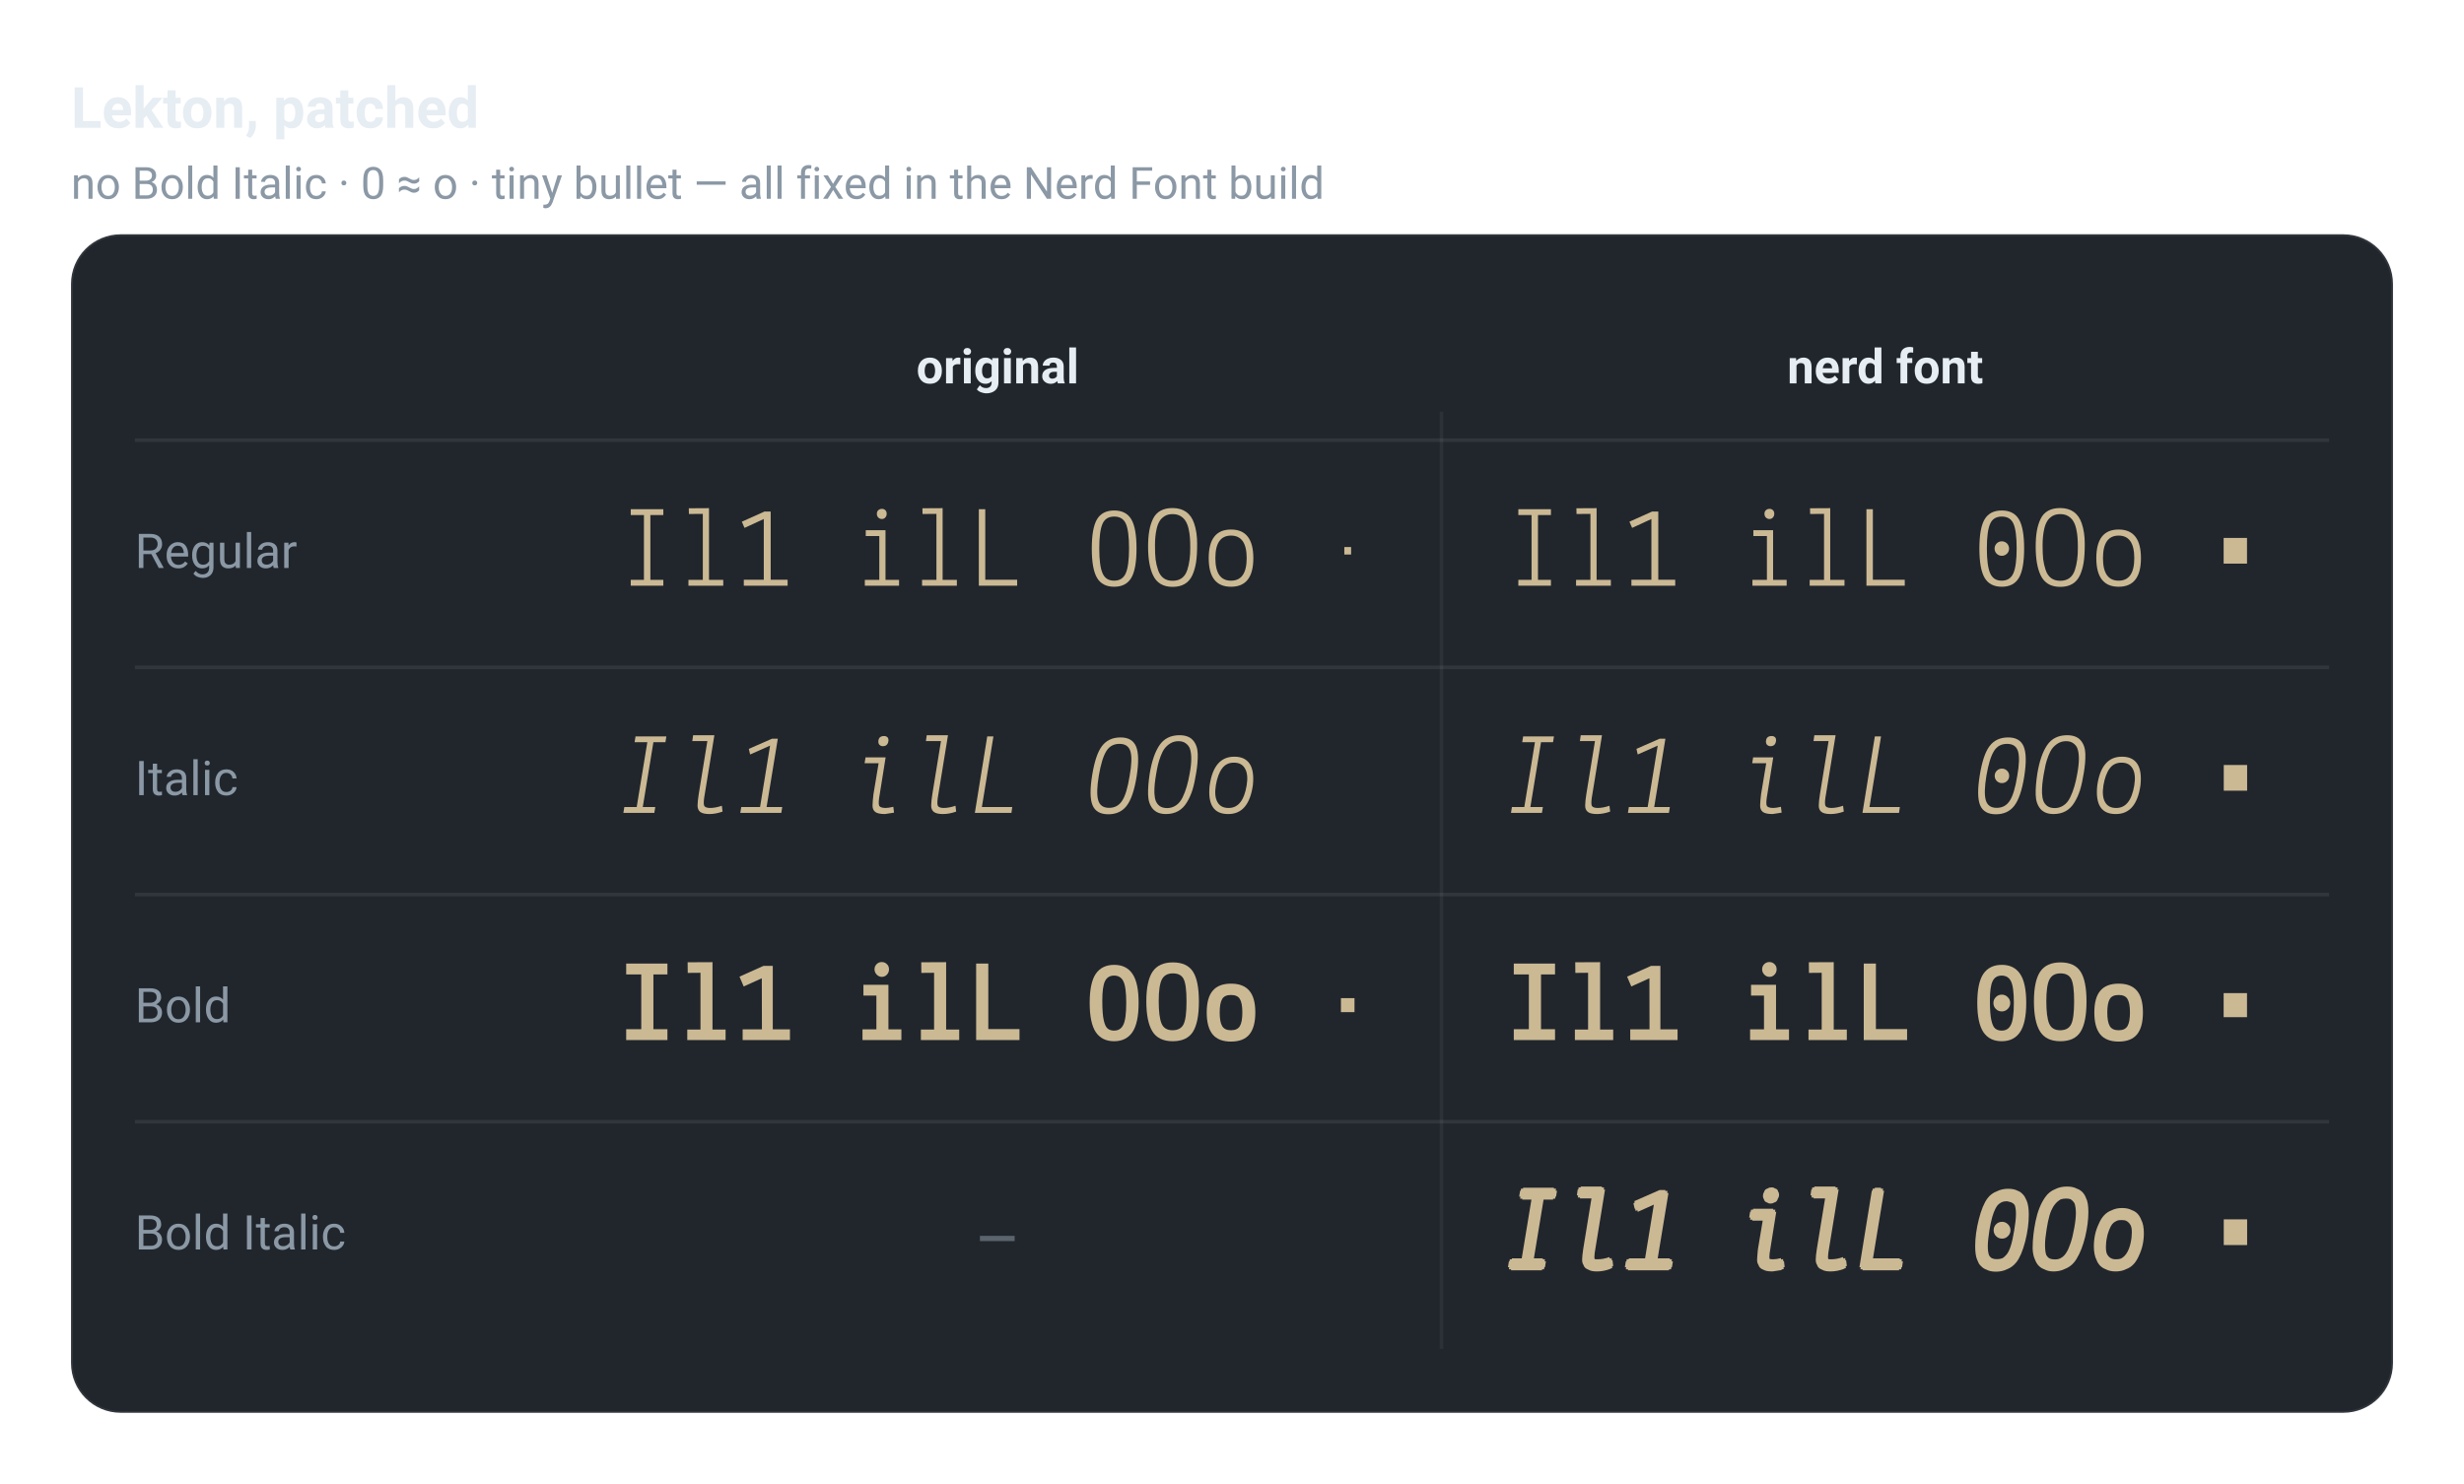
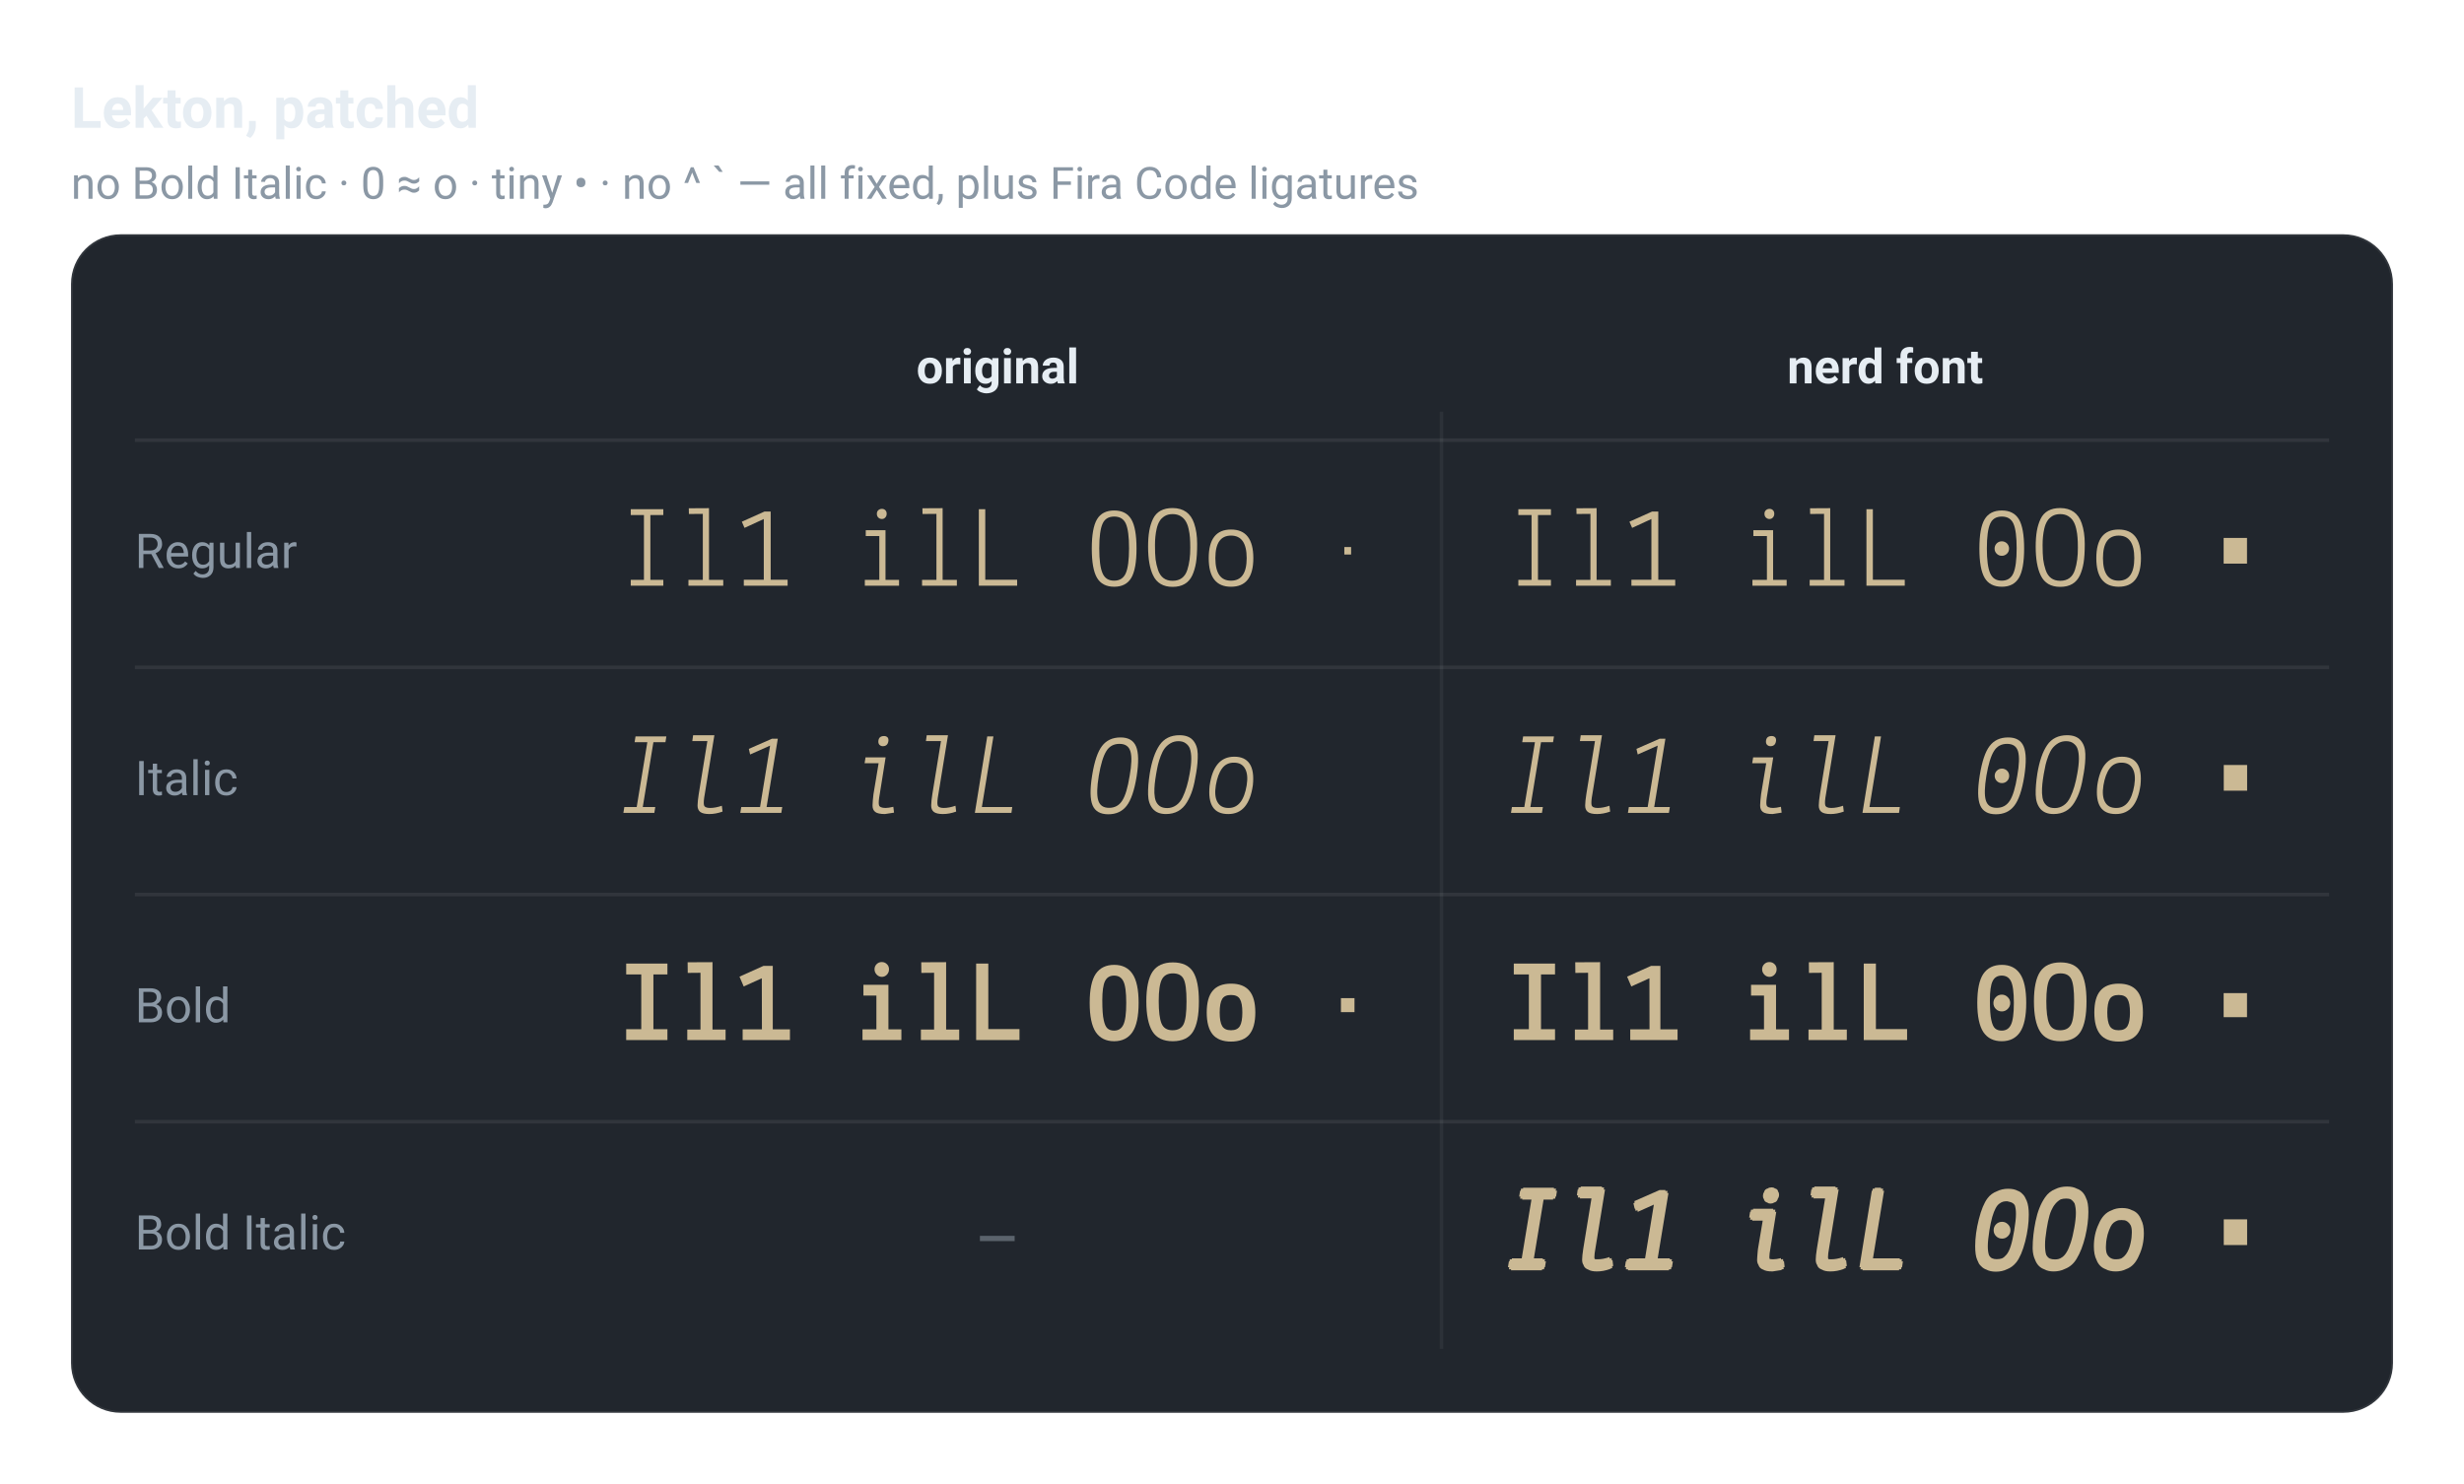
<svg xmlns="http://www.w3.org/2000/svg" viewBox="0 0 694 418" font-family="-apple-system,Segoe UI,Roboto,Helvetica,Arial,sans-serif">
  <style>.pbg{fill:#21262d;stroke:#ffffff14}.cap{fill:#e6edf3;font-size:16px;font-weight:700}.cap2{fill:#8b98a5;font-size:12.5px}.col{fill:#e6edf3;font-size:13.5px;font-weight:700}.lbl{fill:#8b98a5;font-size:13.5px}.ink{fill:#cbb994}.dash{fill:#5b636c;font-size:20px}.rule{stroke:#ffffff12}.vrule{stroke:#ffffff0d}.tag{fill:#e6edf3;font-size:12px;font-weight:700}.sub{fill:#8b98a5;font-size:10.5px}</style>
  <text class="cap" x="20" y="36">Lekton, patched</text>
-   <text class="cap2" x="20" y="56">no Bold Italic · 0 ≈ o · tiny bullet — all fixed in the Nerd Font build</text>
+   <text class="cap2" x="20" y="56">no Bold Italic · 0 ≈ o · tiny • · no ^ ` — all fixed, plus Fira Code ligatures</text>
  <rect class="pbg" x="20" y="66" width="654" height="332" rx="14" />
  <text class="col" x="281" y="108" text-anchor="middle">original</text>
  <text class="col" x="531" y="108" text-anchor="middle">nerd font</text>
  <line class="vrule" x1="406" y1="116" x2="406" y2="380" />
  <line class="rule" x1="38" y1="124" x2="656" y2="124" />
  <text class="lbl" x="38" y="160">Regular</text>
  <g class="ink" transform="translate(174 165) scale(0.0329 -0.0329)">
    <path transform="translate(0 0)" d="M111 0L111 50L224 50L224 605L111 605L111 655L390 655L390 605L279 605L279 50L390 50L390 0L111 0Z" />
    <path transform="translate(500 0)" d="M109 614L108 663L281 664L281 50L403 50L403 0L105 0L105 50L228 50L228 615L109 614Z" />
    <path transform="translate(1000 0)" d="M454 0L79 0L79 51L250 51L250 571L85 495L62 548L256 635L309 635L309 51L454 51L454 0Z" />
    <path transform="translate(2000 0)" d="M123 425L123 475L292 475L292 50L408 50L408 0L115 0L115 50L239 50L239 425L123 425ZM230 584Q218 596 218 616Q218 635 230 646Q243 658 261 658Q279 658 290 647Q302 636 302 616Q302 596 290 584Q279 571 261 571Q243 571 230 584Z" />
    <path transform="translate(2500 0)" d="M109 614L108 663L281 664L281 50L403 50L403 0L105 0L105 50L228 50L228 615L109 614Z" />
    <path transform="translate(3000 0)" d="M419 51L419 0L91 0L91 655L146 655L146 51L419 51Z" />
    <path transform="translate(4000 0)" d="M103 569Q148 644 250 644Q351 644 396 569Q441 494 441 318Q441 143 396 67Q351 -9 250 -9Q148 -9 103 67Q58 143 58 318Q58 494 103 569ZM249 43Q321 43 349 107Q377 171 377 320Q377 468 350 530Q323 592 250 592Q177 592 150 530Q122 467 122 319Q122 171 150 107Q177 43 249 43Z" />
    <path transform="translate(4500 0)" d="M40 334Q40 412 50 469Q60 526 82 572Q127 665 250 665Q390 664 434 534Q460 459 460 358Q460 256 450 196Q440 136 418 88Q372 -10 250 -10Q130 -10 83 88Q40 177 40 334ZM401 326Q401 380 398 413Q396 446 387 486Q378 526 362 552Q347 578 318 596Q290 613 250 613Q210 613 182 596Q153 578 138 552Q122 526 113 486Q99 424 99 348Q99 273 104 226Q110 180 125 135Q156 42 250 42Q346 42 376 136Q402 216 401 326Z" />
    <path transform="translate(5000 0)" d="M250 481Q441 481 441 236Q441 -9 250 -9Q59 -9 59 236Q59 481 250 481ZM116 236Q116 43 250 43Q384 43 384 236Q384 429 250 429Q116 429 116 236Z" />
    <path transform="translate(6000 0)" d="M278 331L278 267L220 267L220 331L278 331Z" />
  </g>
  <g class="ink" transform="translate(424 165) scale(0.0329 -0.0329)">
    <path transform="translate(0 0)" d="M111 0L111 50L224 50L224 605L111 605L111 655L390 655L390 605L279 605L279 50L390 50L390 0L111 0Z" />
    <path transform="translate(500 0)" d="M109 614L108 663L281 664L281 50L403 50L403 0L105 0L105 50L228 50L228 615L109 614Z" />
    <path transform="translate(1000 0)" d="M454 0L79 0L79 51L250 51L250 571L85 495L62 548L256 635L309 635L309 51L454 51L454 0Z" />
    <path transform="translate(2000 0)" d="M123 425L123 475L292 475L292 50L408 50L408 0L115 0L115 50L239 50L239 425L123 425ZM230 584Q218 596 218 616Q218 635 230 646Q243 658 261 658Q279 658 290 647Q302 636 302 616Q302 596 290 584Q279 571 261 571Q243 571 230 584Z" />
    <path transform="translate(2500 0)" d="M109 614L108 663L281 664L281 50L403 50L403 0L105 0L105 50L228 50L228 615L109 614Z" />
    <path transform="translate(3000 0)" d="M419 51L419 0L91 0L91 655L146 655L146 51L419 51Z" />
    <path transform="translate(4000 0)" d="M103 569Q148 644 250 644Q351 644 396 569Q441 494 441 318Q441 143 396 67Q351 -9 250 -9Q148 -9 103 67Q58 143 58 318Q58 494 103 569ZM249 43Q321 43 349 107Q377 171 377 320Q377 468 350 530Q323 592 250 592Q177 592 150 530Q122 467 122 319Q122 171 150 107Q177 43 249 43ZM312 318Q312 292 294 274Q275 256 250 256Q224 256 206 274Q188 292 188 318Q188 343 206 362Q224 380 250 380Q275 380 294 362Q312 343 312 318Z" />
    <path transform="translate(4500 0)" d="M40 334Q40 412 50 469Q60 526 82 572Q127 665 250 665Q390 664 434 534Q460 459 460 358Q460 256 450 196Q440 136 418 88Q372 -10 250 -10Q130 -10 83 88Q40 177 40 334ZM401 326Q401 380 398 413Q396 446 387 486Q378 526 362 552Q347 578 318 596Q290 613 250 613Q210 613 182 596Q153 578 138 552Q122 526 113 486Q99 424 99 348Q99 273 104 226Q110 180 125 135Q156 42 250 42Q346 42 376 136Q402 216 401 326Z" />
    <path transform="translate(5000 0)" d="M250 481Q441 481 441 236Q441 -9 250 -9Q59 -9 59 236Q59 481 250 481ZM116 236Q116 43 250 43Q384 43 384 236Q384 429 250 429Q116 429 116 236Z" />
    <path transform="translate(6000 0)" d="M349 409L349 189L149 189L149 409L349 409Z" />
  </g>
  <line class="rule" x1="38" y1="188" x2="656" y2="188" />
  <text class="lbl" x="38" y="224">Italic</text>
  <g class="ink" transform="translate(174 229) scale(0.0329 -0.0329)">
    <path transform="translate(0 0)" d="M305 605L214 50L321 50L313 0L48 0L56 50L162 50L253 605L144 605L152 655L416 655L408 605L305 605Z" />
    <path transform="translate(500 0)" d="M193 160L267 615L138 615L145 665L327 665L245 162Q232 92 238 67Q244 42 290 42Q336 42 391 61L397 11Q338 -10 284 -10Q230 -10 206 8Q182 27 183 65Q184 103 193 160Z" />
    <path transform="translate(1000 0)" d="M400 0L49 0L57 50L218 50L304 576L133 500L122 548L320 635L370 635L274 50L408 50L400 0Z" />
    <path transform="translate(2000 0)" d="M231 616Q235 658 280 658Q297 658 308 648Q319 638 317 616Q311 571 269 571Q253 571 241 582Q229 594 231 616ZM365 2L359 52Q317 42 293 42Q242 42 236 67Q230 92 243 162L293 475L121 475L113 425L233 425L189 160Q182 103 181 65Q180 27 204 8Q228 -10 287 -10L365 2Z" />
    <path transform="translate(2500 0)" d="M193 160L267 615L138 615L145 665L327 665L245 162Q232 92 238 67Q244 42 290 42Q336 42 391 61L397 11Q338 -10 284 -10Q230 -10 206 8Q182 27 183 65Q184 103 193 160Z" />
    <path transform="translate(3000 0)" d="M377 50L370 0L57 0L163 655L216 655L117 50L377 50Z" />
    <path transform="translate(4000 0)" d="M146 573Q201 645 302 646Q404 647 437 569Q470 491 442 312Q413 133 356 60Q300 -12 199 -12Q98 -12 65 64Q32 141 61 321Q90 501 146 573ZM113 108Q132 43 206 43Q279 43 318 104Q358 165 382 316Q408 460 389 526Q370 591 295 591Q220 591 182 528Q143 465 118 318Q94 172 113 108Z" />
    <path transform="translate(4500 0)" d="M309 665Q386 665 424 622Q463 578 465 505Q467 432 452 344Q438 255 420 197Q402 139 372 90Q312 -10 193 -10Q118 -10 80 35Q42 80 40 156Q38 233 54 336Q80 495 138 580Q196 665 309 665ZM125 414Q117 380 109 333Q101 286 97 248Q93 210 94 169Q96 128 106 102Q117 75 140 58Q164 41 204 41Q245 41 280 65Q314 88 336 134Q375 214 396 336Q423 482 397 552Q387 578 362 596Q338 614 300 614Q262 614 232 596Q202 578 182 552Q163 527 148 487Q133 447 125 414Z" />
    <path transform="translate(5000 0)" d="M227 -10Q41 -12 67 234Q102 481 277 481Q368 482 409 421Q450 360 437 237Q402 -10 227 -10ZM370 379Q342 430 276 430Q210 431 173 380Q136 330 120 236Q105 143 134 92Q163 41 230 42Q352 42 384 236Q399 328 370 379Z" />
  </g>
  <g class="ink" transform="translate(424 229) scale(0.0329 -0.0329)">
    <path transform="translate(0 0)" d="M305 605L214 50L321 50L313 0L48 0L56 50L162 50L253 605L144 605L152 655L416 655L408 605L305 605Z" />
    <path transform="translate(500 0)" d="M193 160L267 615L138 615L145 665L327 665L245 162Q232 92 238 67Q244 42 290 42Q336 42 391 61L397 11Q338 -10 284 -10Q230 -10 206 8Q182 27 183 65Q184 103 193 160Z" />
    <path transform="translate(1000 0)" d="M400 0L49 0L57 50L218 50L304 576L133 500L122 548L320 635L370 635L274 50L408 50L400 0Z" />
    <path transform="translate(2000 0)" d="M231 616Q235 658 280 658Q297 658 308 648Q319 638 317 616Q311 571 269 571Q253 571 241 582Q229 594 231 616ZM365 2L359 52Q317 42 293 42Q242 42 236 67Q230 92 243 162L293 475L121 475L113 425L233 425L189 160Q182 103 181 65Q180 27 204 8Q228 -10 287 -10L365 2Z" />
    <path transform="translate(2500 0)" d="M193 160L267 615L138 615L145 665L327 665L245 162Q232 92 238 67Q244 42 290 42Q336 42 391 61L397 11Q338 -10 284 -10Q230 -10 206 8Q182 27 183 65Q184 103 193 160Z" />
    <path transform="translate(3000 0)" d="M377 50L370 0L57 0L163 655L216 655L117 50L377 50Z" />
    <path transform="translate(4000 0)" d="M146 573Q201 645 302 646Q404 647 437 569Q470 491 442 312Q413 133 356 60Q300 -12 199 -12Q98 -12 65 64Q32 141 61 321Q90 501 146 573ZM113 108Q132 43 206 43Q279 43 318 104Q358 165 382 316Q408 460 389 526Q370 591 295 591Q220 591 182 528Q143 465 118 318Q94 172 113 108ZM313 317Q313 291 295 273Q277 255 251 255Q225 255 207 273Q189 291 189 317Q189 343 207 361Q225 379 251 379Q277 379 295 361Q313 343 313 317Z" />
    <path transform="translate(4500 0)" d="M309 665Q386 665 424 622Q463 578 465 505Q467 432 452 344Q438 255 420 197Q402 139 372 90Q312 -10 193 -10Q118 -10 80 35Q42 80 40 156Q38 233 54 336Q80 495 138 580Q196 665 309 665ZM125 414Q117 380 109 333Q101 286 97 248Q93 210 94 169Q96 128 106 102Q117 75 140 58Q164 41 204 41Q245 41 280 65Q314 88 336 134Q375 214 396 336Q423 482 397 552Q387 578 362 596Q338 614 300 614Q262 614 232 596Q202 578 182 552Q163 527 148 487Q133 447 125 414Z" />
    <path transform="translate(5000 0)" d="M227 -10Q41 -12 67 234Q102 481 277 481Q368 482 409 421Q450 360 437 237Q402 -10 227 -10ZM370 379Q342 430 276 430Q210 431 173 380Q136 330 120 236Q105 143 134 92Q163 41 230 42Q352 42 384 236Q399 328 370 379Z" />
    <path transform="translate(6000 0)" d="M150 190L150 410L350 410L350 190L150 190Z" />
  </g>
  <line class="rule" x1="38" y1="252" x2="656" y2="252" />
  <text class="lbl" x="38" y="288">Bold</text>
  <g class="ink" transform="translate(174 293) scale(0.0329 -0.0329)">
    <path transform="translate(0 0)" d="M72 0L72 93L201 93L201 562L72 562L72 655L425 655L425 562L305 562L305 93L425 93L425 0L72 0Z" />
    <path transform="translate(500 0)" d="M99 575L98 666L311 667L311 90L423 90L423 0L95 0L95 90L208 90L208 576L99 575Z" />
    <path transform="translate(1000 0)" d="M474 0L69 0L69 92L234 92L233 529L78 459L42 543L247 635L327 635L327 92L474 92L474 0Z" />
    <path transform="translate(2000 0)" d="M103 381L103 473L317 473L317 92L428 92L428 0L95 0L95 92L214 92L214 381L103 381ZM198 606Q198 632 216 650Q234 668 260 668Q286 668 304 650Q322 633 322 606Q322 579 304 560Q286 541 261 541Q236 541 217 560Q198 580 198 606Z" />
    <path transform="translate(2500 0)" d="M99 575L98 666L311 667L311 90L423 90L423 0L95 0L95 90L208 90L208 576L99 575Z" />
    <path transform="translate(3000 0)" d="M439 94L439 0L68 0L68 655L172 655L172 94L439 94Z" />
    <path transform="translate(4000 0)" d="M92 567Q145 644 250 644Q354 644 406 567Q459 490 459 318Q459 147 406 68Q353 -10 249 -10Q145 -10 92 68Q40 147 40 318Q40 490 92 567ZM249 81Q304 81 328 131Q353 181 353 318Q353 456 328 504Q304 552 249 552Q194 552 171 504Q148 457 148 340Q148 224 160 172Q171 119 192 100Q213 81 249 81Z" />
    <path transform="translate(4500 0)" d="M77 74Q25 158 25 332Q25 505 78 585Q132 665 252 665Q373 665 424 586Q475 507 475 330Q475 152 424 71Q373 -10 251 -10Q129 -10 77 74ZM344 136Q369 187 369 331Q369 475 344 523Q320 571 252 571Q185 571 158 519Q131 467 131 334Q131 200 155 142Q179 84 249 84Q319 84 344 136Z" />
    <path transform="translate(5000 0)" d="M250 483Q356 483 407 422Q458 362 458 236Q458 110 407 48Q356 -13 250 -13Q144 -13 93 48Q42 110 42 236Q42 362 93 422Q144 483 250 483ZM153 236Q153 156 174 120Q195 84 250 84Q305 84 326 120Q347 156 347 236Q347 316 326 351Q306 386 250 386Q194 386 174 351Q153 316 153 236Z" />
    <path transform="translate(6000 0)" d="M307 359L307 239L191 239L191 359L307 359Z" />
  </g>
  <g class="ink" transform="translate(424 293) scale(0.0329 -0.0329)">
    <path transform="translate(0 0)" d="M72 0L72 93L201 93L201 562L72 562L72 655L425 655L425 562L305 562L305 93L425 93L425 0L72 0Z" />
    <path transform="translate(500 0)" d="M99 575L98 666L311 667L311 90L423 90L423 0L95 0L95 90L208 90L208 576L99 575Z" />
    <path transform="translate(1000 0)" d="M474 0L69 0L69 92L234 92L233 529L78 459L42 543L247 635L327 635L327 92L474 92L474 0Z" />
    <path transform="translate(2000 0)" d="M103 381L103 473L317 473L317 92L428 92L428 0L95 0L95 92L214 92L214 381L103 381ZM198 606Q198 632 216 650Q234 668 260 668Q286 668 304 650Q322 633 322 606Q322 579 304 560Q286 541 261 541Q236 541 217 560Q198 580 198 606Z" />
    <path transform="translate(2500 0)" d="M99 575L98 666L311 667L311 90L423 90L423 0L95 0L95 90L208 90L208 576L99 575Z" />
    <path transform="translate(3000 0)" d="M439 94L439 0L68 0L68 655L172 655L172 94L439 94Z" />
    <path transform="translate(4000 0)" d="M92 567Q145 644 250 644Q354 644 406 567Q459 490 459 318Q459 147 406 68Q353 -10 249 -10Q145 -10 92 68Q40 147 40 318Q40 490 92 567ZM249 81Q304 81 328 131Q353 181 353 318Q353 456 328 504Q304 552 249 552Q194 552 171 504Q148 457 148 340Q148 224 160 172Q171 119 192 100Q213 81 249 81ZM322 317Q322 287 300 266Q279 245 250 245Q220 245 199 266Q178 287 178 317Q178 347 199 368Q220 389 250 389Q279 389 300 368Q322 347 322 317Z" />
    <path transform="translate(4500 0)" d="M77 74Q25 158 25 332Q25 505 78 585Q132 665 252 665Q373 665 424 586Q475 507 475 330Q475 152 424 71Q373 -10 251 -10Q129 -10 77 74ZM344 136Q369 187 369 331Q369 475 344 523Q320 571 252 571Q185 571 158 519Q131 467 131 334Q131 200 155 142Q179 84 249 84Q319 84 344 136Z" />
    <path transform="translate(5000 0)" d="M250 483Q356 483 407 422Q458 362 458 236Q458 110 407 48Q356 -13 250 -13Q144 -13 93 48Q42 110 42 236Q42 362 93 422Q144 483 250 483ZM153 236Q153 156 174 120Q195 84 250 84Q305 84 326 120Q347 156 347 236Q347 316 326 351Q306 386 250 386Q194 386 174 351Q153 316 153 236Z" />
    <path transform="translate(6000 0)" d="M349 402L349 196L149 196L149 402L349 402Z" />
  </g>
  <line class="rule" x1="38" y1="316" x2="656" y2="316" />
  <text class="lbl" x="38" y="352">Bold Italic</text>
  <text class="dash" x="281" y="356" text-anchor="middle">–</text>
  <g class="ink" transform="translate(424 357) scale(0.0329 -0.0329)">
    <path transform="translate(0 0)" d="M409 587L408 579L327 579L244 76L321 76L320 68L339 68L336 50L347 50L339 0L334 0L331 -18L314 -18L313 -26L48 -26L49 -18L30 -18L33 0L22 0L30 50L35 50L38 68L55 68L56 76L140 76L223 579L144 579L145 587L126 587L129 605L118 605L126 655L131 655L134 673L151 673L152 681L416 681L415 673L434 673L431 655L442 655L434 605L429 605L426 587L409 587Z" />
    <path transform="translate(500 0)" d="M211 -21Q176 -9 168 21Q157 36 157 66Q157 96 167 160L237 589L138 589L139 597L120 597L123 615L112 615L119 665L124 665L127 683L144 683L145 691L327 691L326 683L345 683L342 665L353 665L271 162Q262 114 262 87Q262 73 265 70Q272 68 290 68Q337 68 391 87L393 74Q396 75 402 76Q407 78 409 79L411 59Q412 60 414 60Q416 60 417 61L423 11Q422 10 418 9Q414 8 413 8L415 -7L397 -13L397 -15Q339 -36 284 -36Q235 -36 211 -21Z" />
    <path transform="translate(1000 0)" d="M400 -26L49 -26L50 -18L31 -18L34 0L23 0L31 50L36 50L39 68L56 68L57 76L196 76L271 536L133 474L130 489L115 482L111 502L107 500L96 548L107 553L104 566L122 574L320 661L370 661L369 653L388 653L385 635L396 635L304 76L408 76L407 68L426 68L423 50L434 50L426 0L421 0L418 -18L401 -18L400 -26Z" />
    <path transform="translate(2000 0)" d="M391 2L381 0L383 -16L364 -19L365 -24L287 -36Q232 -36 208 -21Q175 -10 166 21Q155 38 155 61Q155 71 156 84Q157 98 158 110Q159 123 160 134Q161 146 162 153Q162 153 163 160L203 399L113 399L114 407L95 407L98 425L87 425L95 475L100 475L103 493L120 493L121 501L293 501L292 493L311 493L308 475L319 475L269 162Q260 114 260 88Q260 77 261 73Q266 68 293 68Q319 68 359 78Q359 78 360 66Q362 66 368 68Q374 69 377 70Q377 70 379 51Q380 51 382 52Q384 52 385 52Q385 52 391 2ZM244 553Q217 560 213 584Q205 593 205 610Q205 630 214 642Q220 669 247 675Q259 684 280 684Q296 684 307 675Q332 670 335 647Q343 638 343 622Q343 601 333 588Q325 558 300 554Q288 545 269 545Q253 545 244 553Z" />
    <path transform="translate(2500 0)" d="M211 -21Q176 -9 168 21Q157 36 157 66Q157 96 167 160L237 589L138 589L139 597L120 597L123 615L112 615L119 665L124 665L127 683L144 683L145 691L327 691L326 683L345 683L342 665L353 665L271 162Q262 114 262 87Q262 73 265 70Q272 68 290 68Q337 68 391 87L393 74Q396 75 402 76Q407 78 409 79L411 59Q412 60 414 60Q416 60 417 61L423 11Q422 10 418 9Q414 8 413 8L415 -7L397 -13L397 -15Q339 -36 284 -36Q235 -36 211 -21Z" />
    <path transform="translate(3000 0)" d="M403 50L396 0L391 0L388 -18L371 -18L370 -26L57 -26L58 -18L39 -18L42 0L31 0L137 655L142 655L145 673L162 673L163 681L216 681L215 673L234 673L231 655L242 655L147 76L377 76L376 68L395 68L392 50L403 50Z" />
    <path transform="translate(4000 0)" d="M295 565Q275 565 260 561Q245 557 227 543Q209 529 196 503Q182 477 168 430Q155 384 144 318Q130 229 130 180Q130 133 140 104Q152 82 168 76Q183 69 206 69Q233 69 252 76Q270 84 290 108Q311 132 327 184Q343 235 356 316Q371 403 371 457Q371 502 361 531Q353 544 340 551Q327 558 312 561Q298 564 295 565ZM117 -20Q94 -12 78 4Q61 19 54 31Q48 43 39 64Q22 102 22 180Q22 287 53 410Q84 533 128 591Q158 631 207 650Q251 672 304 672Q354 672 385 655Q408 647 424 630Q441 614 447 602Q453 591 463 569Q481 526 481 450Q481 343 450 220Q418 98 374 42Q340 0 295 -17Q253 -38 199 -38Q150 -38 117 -20ZM324 317Q324 287 302 266Q281 245 252 245Q222 245 201 266Q180 287 180 317Q180 347 201 368Q222 389 252 389Q281 389 302 368Q324 347 324 317Z" />
    <path transform="translate(4500 0)" d="M254 581Q203 553 173 485Q143 417 123 248Q120 224 120 189Q120 136 130 106Q144 81 162 74Q179 67 204 67Q221 67 234 70Q246 72 267 86Q288 101 304 128Q321 154 339 208Q357 261 370 336Q384 412 384 464Q384 511 373 546Q358 571 337 583Q323 588 300 588Q274 588 254 581ZM114 -18Q58 2 35 63Q16 102 14 156L14 169Q14 271 39 394Q64 517 120 598Q154 648 208 669Q251 691 309 691Q359 691 392 673Q448 654 471 592Q491 555 491 473Q491 376 464 262Q436 147 390 72Q353 10 291 -14Q248 -36 193 -36Q147 -36 114 -18Z" />
    <path transform="translate(5000 0)" d="M315 -16Q276 -36 225 -36Q174 -36 139 -17Q83 4 61 62Q38 107 38 178Q38 284 79 369Q117 461 189 487Q228 507 279 507Q330 507 363 489Q419 470 443 407Q466 364 466 292Q466 188 425 102Q387 10 315 -16ZM276 404Q262 404 252 403Q243 402 225 393Q207 384 194 368Q181 351 168 317Q154 283 146 236L146 232Q145 229 144 222Q144 216 143 208Q142 201 142 192Q141 182 141 173Q141 131 152 110Q176 68 224 68L230 68Q254 68 272 75Q338 111 358 236L358 240Q359 243 360 250Q360 256 361 264Q362 271 362 280Q363 290 363 299Q363 340 352 361Q341 380 327 390Q313 400 302 402Q292 404 276 404Z" />
    <path transform="translate(6000 0)" d="M150 190L150 410L350 410L350 190L150 190Z" />
  </g>
</svg>
